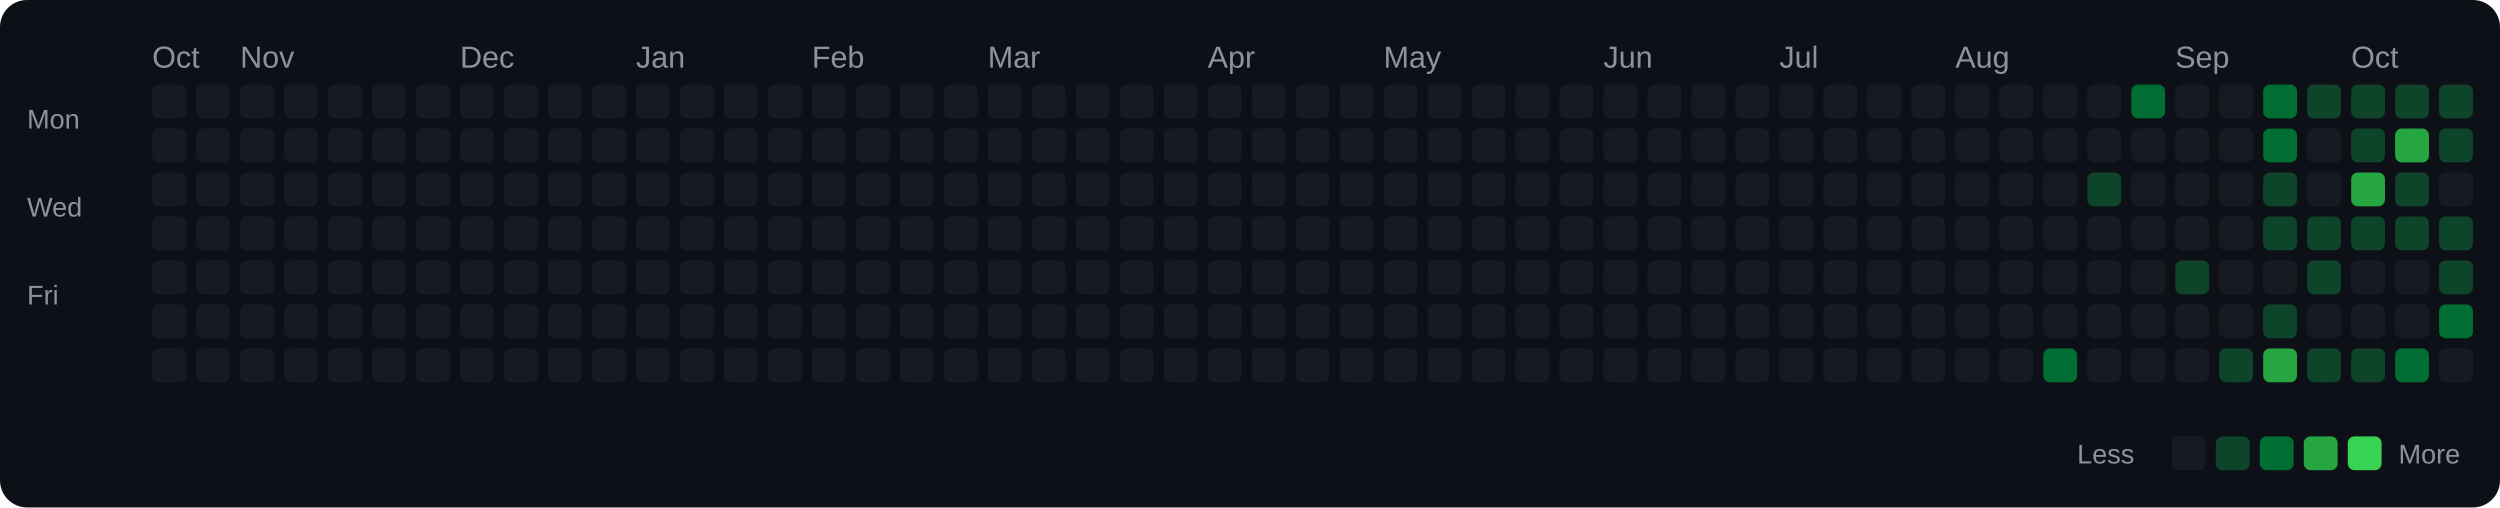
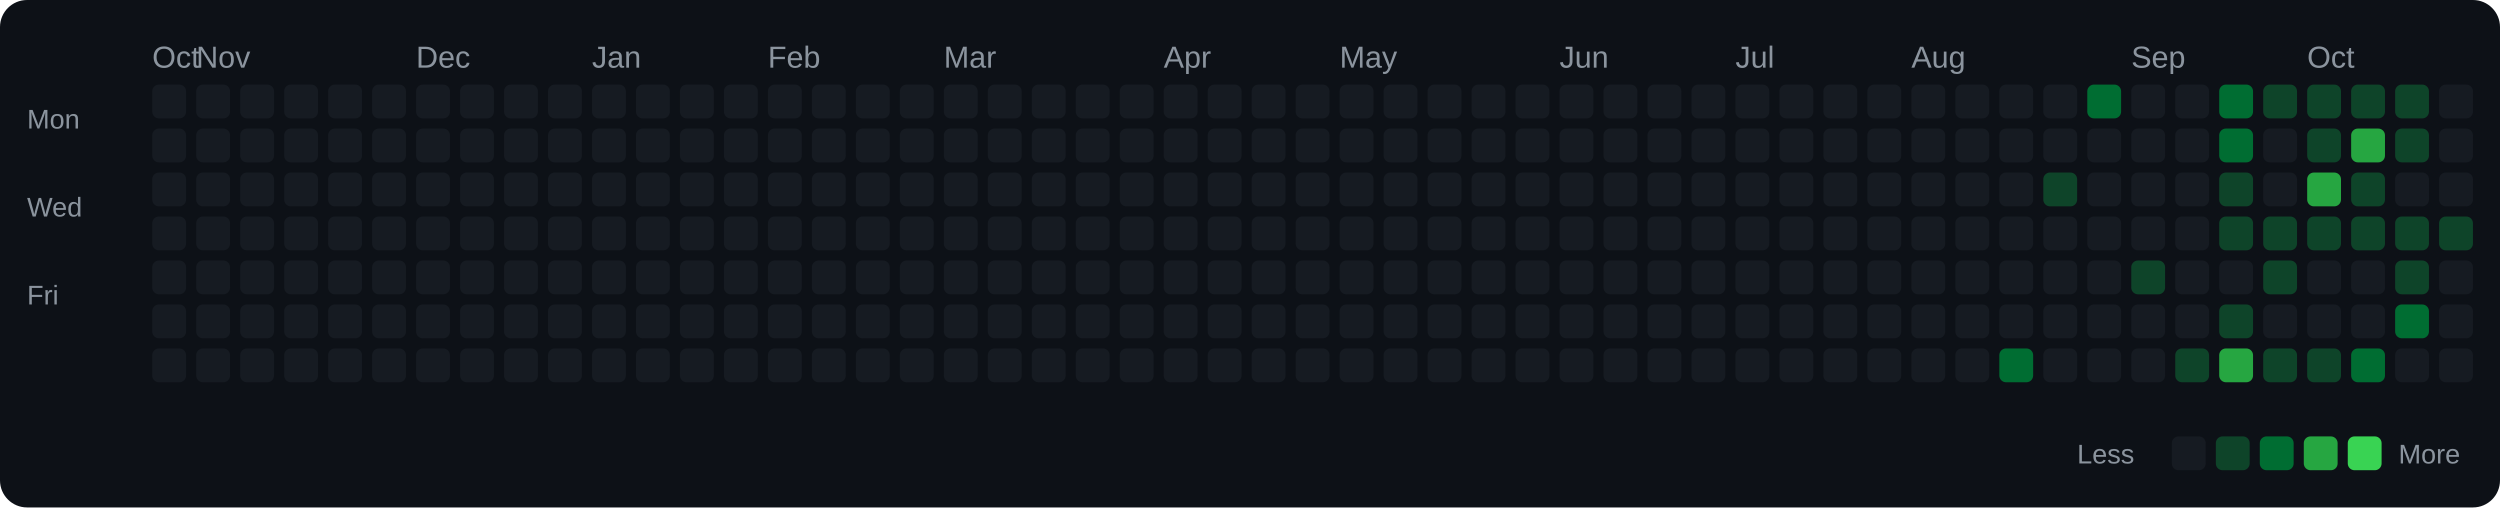
<svg xmlns="http://www.w3.org/2000/svg" width="739" height="150" viewBox="0 0 739 150" role="img" aria-labelledby="title description">
  <rect width="100%" height="100%" fill="#0d1117" rx="8" />
  <text x="45" y="20" fill="#8b949e" font-family="Arial, sans-serif" font-size="9"> Oct </text>
-   <text x="71" y="20" fill="#8b949e" font-family="Arial, sans-serif" font-size="9"> Nov </text>
-   <text x="136" y="20" fill="#8b949e" font-family="Arial, sans-serif" font-size="9"> Dec </text>
-   <text x="188" y="20" fill="#8b949e" font-family="Arial, sans-serif" font-size="9"> Jan </text>
-   <text x="240" y="20" fill="#8b949e" font-family="Arial, sans-serif" font-size="9"> Feb </text>
-   <text x="292" y="20" fill="#8b949e" font-family="Arial, sans-serif" font-size="9"> Mar </text>
-   <text x="357" y="20" fill="#8b949e" font-family="Arial, sans-serif" font-size="9"> Apr </text>
-   <text x="409" y="20" fill="#8b949e" font-family="Arial, sans-serif" font-size="9"> May </text>
-   <text x="474" y="20" fill="#8b949e" font-family="Arial, sans-serif" font-size="9"> Jun </text>
-   <text x="526" y="20" fill="#8b949e" font-family="Arial, sans-serif" font-size="9"> Jul </text>
-   <text x="578" y="20" fill="#8b949e" font-family="Arial, sans-serif" font-size="9"> Aug </text>
-   <text x="643" y="20" fill="#8b949e" font-family="Arial, sans-serif" font-size="9"> Sep </text>
-   <text x="695" y="20" fill="#8b949e" font-family="Arial, sans-serif" font-size="9"> Oct </text>
+   <text x="58" y="20" fill="#8b949e" font-family="Arial, sans-serif" font-size="9"> Nov </text>
+   <text x="123" y="20" fill="#8b949e" font-family="Arial, sans-serif" font-size="9"> Dec </text>
+   <text x="175" y="20" fill="#8b949e" font-family="Arial, sans-serif" font-size="9"> Jan </text>
+   <text x="227" y="20" fill="#8b949e" font-family="Arial, sans-serif" font-size="9"> Feb </text>
+   <text x="279" y="20" fill="#8b949e" font-family="Arial, sans-serif" font-size="9"> Mar </text>
+   <text x="344" y="20" fill="#8b949e" font-family="Arial, sans-serif" font-size="9"> Apr </text>
+   <text x="396" y="20" fill="#8b949e" font-family="Arial, sans-serif" font-size="9"> May </text>
+   <text x="461" y="20" fill="#8b949e" font-family="Arial, sans-serif" font-size="9"> Jun </text>
+   <text x="513" y="20" fill="#8b949e" font-family="Arial, sans-serif" font-size="9"> Jul </text>
+   <text x="565" y="20" fill="#8b949e" font-family="Arial, sans-serif" font-size="9"> Aug </text>
+   <text x="630" y="20" fill="#8b949e" font-family="Arial, sans-serif" font-size="9"> Sep </text>
+   <text x="682" y="20" fill="#8b949e" font-family="Arial, sans-serif" font-size="9"> Oct </text>
  <rect x="45" y="25" width="10" height="10" rx="2" fill="#161b22"> </rect>
  <rect x="45" y="38" width="10" height="10" rx="2" fill="#161b22"> </rect>
  <rect x="45" y="51" width="10" height="10" rx="2" fill="#161b22"> </rect>
  <rect x="45" y="64" width="10" height="10" rx="2" fill="#161b22"> </rect>
  <rect x="45" y="77" width="10" height="10" rx="2" fill="#161b22"> </rect>
  <rect x="45" y="90" width="10" height="10" rx="2" fill="#161b22"> </rect>
  <rect x="45" y="103" width="10" height="10" rx="2" fill="#161b22"> </rect>
  <rect x="58" y="25" width="10" height="10" rx="2" fill="#161b22"> </rect>
  <rect x="58" y="38" width="10" height="10" rx="2" fill="#161b22"> </rect>
  <rect x="58" y="51" width="10" height="10" rx="2" fill="#161b22"> </rect>
  <rect x="58" y="64" width="10" height="10" rx="2" fill="#161b22"> </rect>
  <rect x="58" y="77" width="10" height="10" rx="2" fill="#161b22"> </rect>
  <rect x="58" y="90" width="10" height="10" rx="2" fill="#161b22"> </rect>
  <rect x="58" y="103" width="10" height="10" rx="2" fill="#161b22"> </rect>
  <rect x="71" y="25" width="10" height="10" rx="2" fill="#161b22"> </rect>
  <rect x="71" y="38" width="10" height="10" rx="2" fill="#161b22"> </rect>
  <rect x="71" y="51" width="10" height="10" rx="2" fill="#161b22"> </rect>
  <rect x="71" y="64" width="10" height="10" rx="2" fill="#161b22"> </rect>
  <rect x="71" y="77" width="10" height="10" rx="2" fill="#161b22"> </rect>
  <rect x="71" y="90" width="10" height="10" rx="2" fill="#161b22"> </rect>
  <rect x="71" y="103" width="10" height="10" rx="2" fill="#161b22"> </rect>
  <rect x="84" y="25" width="10" height="10" rx="2" fill="#161b22"> </rect>
  <rect x="84" y="38" width="10" height="10" rx="2" fill="#161b22"> </rect>
  <rect x="84" y="51" width="10" height="10" rx="2" fill="#161b22"> </rect>
  <rect x="84" y="64" width="10" height="10" rx="2" fill="#161b22"> </rect>
  <rect x="84" y="77" width="10" height="10" rx="2" fill="#161b22"> </rect>
  <rect x="84" y="90" width="10" height="10" rx="2" fill="#161b22"> </rect>
  <rect x="84" y="103" width="10" height="10" rx="2" fill="#161b22"> </rect>
  <rect x="97" y="25" width="10" height="10" rx="2" fill="#161b22"> </rect>
  <rect x="97" y="38" width="10" height="10" rx="2" fill="#161b22"> </rect>
  <rect x="97" y="51" width="10" height="10" rx="2" fill="#161b22"> </rect>
  <rect x="97" y="64" width="10" height="10" rx="2" fill="#161b22"> </rect>
  <rect x="97" y="77" width="10" height="10" rx="2" fill="#161b22"> </rect>
  <rect x="97" y="90" width="10" height="10" rx="2" fill="#161b22"> </rect>
  <rect x="97" y="103" width="10" height="10" rx="2" fill="#161b22"> </rect>
  <rect x="110" y="25" width="10" height="10" rx="2" fill="#161b22"> </rect>
  <rect x="110" y="38" width="10" height="10" rx="2" fill="#161b22"> </rect>
  <rect x="110" y="51" width="10" height="10" rx="2" fill="#161b22"> </rect>
  <rect x="110" y="64" width="10" height="10" rx="2" fill="#161b22"> </rect>
  <rect x="110" y="77" width="10" height="10" rx="2" fill="#161b22"> </rect>
  <rect x="110" y="90" width="10" height="10" rx="2" fill="#161b22"> </rect>
  <rect x="110" y="103" width="10" height="10" rx="2" fill="#161b22"> </rect>
  <rect x="123" y="25" width="10" height="10" rx="2" fill="#161b22"> </rect>
  <rect x="123" y="38" width="10" height="10" rx="2" fill="#161b22"> </rect>
  <rect x="123" y="51" width="10" height="10" rx="2" fill="#161b22"> </rect>
  <rect x="123" y="64" width="10" height="10" rx="2" fill="#161b22"> </rect>
  <rect x="123" y="77" width="10" height="10" rx="2" fill="#161b22"> </rect>
  <rect x="123" y="90" width="10" height="10" rx="2" fill="#161b22"> </rect>
  <rect x="123" y="103" width="10" height="10" rx="2" fill="#161b22"> </rect>
  <rect x="136" y="25" width="10" height="10" rx="2" fill="#161b22"> </rect>
  <rect x="136" y="38" width="10" height="10" rx="2" fill="#161b22"> </rect>
  <rect x="136" y="51" width="10" height="10" rx="2" fill="#161b22"> </rect>
  <rect x="136" y="64" width="10" height="10" rx="2" fill="#161b22"> </rect>
  <rect x="136" y="77" width="10" height="10" rx="2" fill="#161b22"> </rect>
  <rect x="136" y="90" width="10" height="10" rx="2" fill="#161b22"> </rect>
  <rect x="136" y="103" width="10" height="10" rx="2" fill="#161b22"> </rect>
  <rect x="149" y="25" width="10" height="10" rx="2" fill="#161b22"> </rect>
  <rect x="149" y="38" width="10" height="10" rx="2" fill="#161b22"> </rect>
  <rect x="149" y="51" width="10" height="10" rx="2" fill="#161b22"> </rect>
  <rect x="149" y="64" width="10" height="10" rx="2" fill="#161b22"> </rect>
  <rect x="149" y="77" width="10" height="10" rx="2" fill="#161b22"> </rect>
  <rect x="149" y="90" width="10" height="10" rx="2" fill="#161b22"> </rect>
  <rect x="149" y="103" width="10" height="10" rx="2" fill="#161b22"> </rect>
  <rect x="162" y="25" width="10" height="10" rx="2" fill="#161b22"> </rect>
  <rect x="162" y="38" width="10" height="10" rx="2" fill="#161b22"> </rect>
  <rect x="162" y="51" width="10" height="10" rx="2" fill="#161b22"> </rect>
  <rect x="162" y="64" width="10" height="10" rx="2" fill="#161b22"> </rect>
  <rect x="162" y="77" width="10" height="10" rx="2" fill="#161b22"> </rect>
  <rect x="162" y="90" width="10" height="10" rx="2" fill="#161b22"> </rect>
  <rect x="162" y="103" width="10" height="10" rx="2" fill="#161b22"> </rect>
  <rect x="175" y="25" width="10" height="10" rx="2" fill="#161b22"> </rect>
  <rect x="175" y="38" width="10" height="10" rx="2" fill="#161b22"> </rect>
  <rect x="175" y="51" width="10" height="10" rx="2" fill="#161b22"> </rect>
  <rect x="175" y="64" width="10" height="10" rx="2" fill="#161b22"> </rect>
  <rect x="175" y="77" width="10" height="10" rx="2" fill="#161b22"> </rect>
  <rect x="175" y="90" width="10" height="10" rx="2" fill="#161b22"> </rect>
  <rect x="175" y="103" width="10" height="10" rx="2" fill="#161b22"> </rect>
  <rect x="188" y="25" width="10" height="10" rx="2" fill="#161b22"> </rect>
  <rect x="188" y="38" width="10" height="10" rx="2" fill="#161b22"> </rect>
  <rect x="188" y="51" width="10" height="10" rx="2" fill="#161b22"> </rect>
  <rect x="188" y="64" width="10" height="10" rx="2" fill="#161b22"> </rect>
  <rect x="188" y="77" width="10" height="10" rx="2" fill="#161b22"> </rect>
  <rect x="188" y="90" width="10" height="10" rx="2" fill="#161b22"> </rect>
  <rect x="188" y="103" width="10" height="10" rx="2" fill="#161b22"> </rect>
  <rect x="201" y="25" width="10" height="10" rx="2" fill="#161b22"> </rect>
  <rect x="201" y="38" width="10" height="10" rx="2" fill="#161b22"> </rect>
  <rect x="201" y="51" width="10" height="10" rx="2" fill="#161b22"> </rect>
  <rect x="201" y="64" width="10" height="10" rx="2" fill="#161b22"> </rect>
  <rect x="201" y="77" width="10" height="10" rx="2" fill="#161b22"> </rect>
  <rect x="201" y="90" width="10" height="10" rx="2" fill="#161b22"> </rect>
  <rect x="201" y="103" width="10" height="10" rx="2" fill="#161b22"> </rect>
  <rect x="214" y="25" width="10" height="10" rx="2" fill="#161b22"> </rect>
  <rect x="214" y="38" width="10" height="10" rx="2" fill="#161b22"> </rect>
  <rect x="214" y="51" width="10" height="10" rx="2" fill="#161b22"> </rect>
  <rect x="214" y="64" width="10" height="10" rx="2" fill="#161b22"> </rect>
  <rect x="214" y="77" width="10" height="10" rx="2" fill="#161b22"> </rect>
  <rect x="214" y="90" width="10" height="10" rx="2" fill="#161b22"> </rect>
  <rect x="214" y="103" width="10" height="10" rx="2" fill="#161b22"> </rect>
  <rect x="227" y="25" width="10" height="10" rx="2" fill="#161b22"> </rect>
  <rect x="227" y="38" width="10" height="10" rx="2" fill="#161b22"> </rect>
  <rect x="227" y="51" width="10" height="10" rx="2" fill="#161b22"> </rect>
  <rect x="227" y="64" width="10" height="10" rx="2" fill="#161b22"> </rect>
  <rect x="227" y="77" width="10" height="10" rx="2" fill="#161b22"> </rect>
  <rect x="227" y="90" width="10" height="10" rx="2" fill="#161b22"> </rect>
  <rect x="227" y="103" width="10" height="10" rx="2" fill="#161b22"> </rect>
  <rect x="240" y="25" width="10" height="10" rx="2" fill="#161b22"> </rect>
  <rect x="240" y="38" width="10" height="10" rx="2" fill="#161b22"> </rect>
  <rect x="240" y="51" width="10" height="10" rx="2" fill="#161b22"> </rect>
  <rect x="240" y="64" width="10" height="10" rx="2" fill="#161b22"> </rect>
  <rect x="240" y="77" width="10" height="10" rx="2" fill="#161b22"> </rect>
  <rect x="240" y="90" width="10" height="10" rx="2" fill="#161b22"> </rect>
  <rect x="240" y="103" width="10" height="10" rx="2" fill="#161b22"> </rect>
  <rect x="253" y="25" width="10" height="10" rx="2" fill="#161b22"> </rect>
  <rect x="253" y="38" width="10" height="10" rx="2" fill="#161b22"> </rect>
  <rect x="253" y="51" width="10" height="10" rx="2" fill="#161b22"> </rect>
  <rect x="253" y="64" width="10" height="10" rx="2" fill="#161b22"> </rect>
  <rect x="253" y="77" width="10" height="10" rx="2" fill="#161b22"> </rect>
  <rect x="253" y="90" width="10" height="10" rx="2" fill="#161b22"> </rect>
  <rect x="253" y="103" width="10" height="10" rx="2" fill="#161b22"> </rect>
  <rect x="266" y="25" width="10" height="10" rx="2" fill="#161b22"> </rect>
  <rect x="266" y="38" width="10" height="10" rx="2" fill="#161b22"> </rect>
  <rect x="266" y="51" width="10" height="10" rx="2" fill="#161b22"> </rect>
  <rect x="266" y="64" width="10" height="10" rx="2" fill="#161b22"> </rect>
  <rect x="266" y="77" width="10" height="10" rx="2" fill="#161b22"> </rect>
  <rect x="266" y="90" width="10" height="10" rx="2" fill="#161b22"> </rect>
  <rect x="266" y="103" width="10" height="10" rx="2" fill="#161b22"> </rect>
  <rect x="279" y="25" width="10" height="10" rx="2" fill="#161b22"> </rect>
  <rect x="279" y="38" width="10" height="10" rx="2" fill="#161b22"> </rect>
  <rect x="279" y="51" width="10" height="10" rx="2" fill="#161b22"> </rect>
  <rect x="279" y="64" width="10" height="10" rx="2" fill="#161b22"> </rect>
  <rect x="279" y="77" width="10" height="10" rx="2" fill="#161b22"> </rect>
  <rect x="279" y="90" width="10" height="10" rx="2" fill="#161b22"> </rect>
  <rect x="279" y="103" width="10" height="10" rx="2" fill="#161b22"> </rect>
  <rect x="292" y="25" width="10" height="10" rx="2" fill="#161b22"> </rect>
  <rect x="292" y="38" width="10" height="10" rx="2" fill="#161b22"> </rect>
  <rect x="292" y="51" width="10" height="10" rx="2" fill="#161b22"> </rect>
  <rect x="292" y="64" width="10" height="10" rx="2" fill="#161b22"> </rect>
  <rect x="292" y="77" width="10" height="10" rx="2" fill="#161b22"> </rect>
  <rect x="292" y="90" width="10" height="10" rx="2" fill="#161b22"> </rect>
  <rect x="292" y="103" width="10" height="10" rx="2" fill="#161b22"> </rect>
  <rect x="305" y="25" width="10" height="10" rx="2" fill="#161b22"> </rect>
  <rect x="305" y="38" width="10" height="10" rx="2" fill="#161b22"> </rect>
  <rect x="305" y="51" width="10" height="10" rx="2" fill="#161b22"> </rect>
  <rect x="305" y="64" width="10" height="10" rx="2" fill="#161b22"> </rect>
  <rect x="305" y="77" width="10" height="10" rx="2" fill="#161b22"> </rect>
  <rect x="305" y="90" width="10" height="10" rx="2" fill="#161b22"> </rect>
  <rect x="305" y="103" width="10" height="10" rx="2" fill="#161b22"> </rect>
  <rect x="318" y="25" width="10" height="10" rx="2" fill="#161b22"> </rect>
  <rect x="318" y="38" width="10" height="10" rx="2" fill="#161b22"> </rect>
  <rect x="318" y="51" width="10" height="10" rx="2" fill="#161b22"> </rect>
  <rect x="318" y="64" width="10" height="10" rx="2" fill="#161b22"> </rect>
  <rect x="318" y="77" width="10" height="10" rx="2" fill="#161b22"> </rect>
  <rect x="318" y="90" width="10" height="10" rx="2" fill="#161b22"> </rect>
  <rect x="318" y="103" width="10" height="10" rx="2" fill="#161b22"> </rect>
  <rect x="331" y="25" width="10" height="10" rx="2" fill="#161b22"> </rect>
  <rect x="331" y="38" width="10" height="10" rx="2" fill="#161b22"> </rect>
  <rect x="331" y="51" width="10" height="10" rx="2" fill="#161b22"> </rect>
  <rect x="331" y="64" width="10" height="10" rx="2" fill="#161b22"> </rect>
  <rect x="331" y="77" width="10" height="10" rx="2" fill="#161b22"> </rect>
  <rect x="331" y="90" width="10" height="10" rx="2" fill="#161b22"> </rect>
  <rect x="331" y="103" width="10" height="10" rx="2" fill="#161b22"> </rect>
  <rect x="344" y="25" width="10" height="10" rx="2" fill="#161b22"> </rect>
  <rect x="344" y="38" width="10" height="10" rx="2" fill="#161b22"> </rect>
  <rect x="344" y="51" width="10" height="10" rx="2" fill="#161b22"> </rect>
  <rect x="344" y="64" width="10" height="10" rx="2" fill="#161b22"> </rect>
  <rect x="344" y="77" width="10" height="10" rx="2" fill="#161b22"> </rect>
  <rect x="344" y="90" width="10" height="10" rx="2" fill="#161b22"> </rect>
  <rect x="344" y="103" width="10" height="10" rx="2" fill="#161b22"> </rect>
  <rect x="357" y="25" width="10" height="10" rx="2" fill="#161b22"> </rect>
  <rect x="357" y="38" width="10" height="10" rx="2" fill="#161b22"> </rect>
  <rect x="357" y="51" width="10" height="10" rx="2" fill="#161b22"> </rect>
  <rect x="357" y="64" width="10" height="10" rx="2" fill="#161b22"> </rect>
  <rect x="357" y="77" width="10" height="10" rx="2" fill="#161b22"> </rect>
  <rect x="357" y="90" width="10" height="10" rx="2" fill="#161b22"> </rect>
  <rect x="357" y="103" width="10" height="10" rx="2" fill="#161b22"> </rect>
  <rect x="370" y="25" width="10" height="10" rx="2" fill="#161b22"> </rect>
  <rect x="370" y="38" width="10" height="10" rx="2" fill="#161b22"> </rect>
  <rect x="370" y="51" width="10" height="10" rx="2" fill="#161b22"> </rect>
  <rect x="370" y="64" width="10" height="10" rx="2" fill="#161b22"> </rect>
  <rect x="370" y="77" width="10" height="10" rx="2" fill="#161b22"> </rect>
  <rect x="370" y="90" width="10" height="10" rx="2" fill="#161b22"> </rect>
  <rect x="370" y="103" width="10" height="10" rx="2" fill="#161b22"> </rect>
  <rect x="383" y="25" width="10" height="10" rx="2" fill="#161b22"> </rect>
  <rect x="383" y="38" width="10" height="10" rx="2" fill="#161b22"> </rect>
  <rect x="383" y="51" width="10" height="10" rx="2" fill="#161b22"> </rect>
  <rect x="383" y="64" width="10" height="10" rx="2" fill="#161b22"> </rect>
  <rect x="383" y="77" width="10" height="10" rx="2" fill="#161b22"> </rect>
  <rect x="383" y="90" width="10" height="10" rx="2" fill="#161b22"> </rect>
  <rect x="383" y="103" width="10" height="10" rx="2" fill="#161b22"> </rect>
  <rect x="396" y="25" width="10" height="10" rx="2" fill="#161b22"> </rect>
  <rect x="396" y="38" width="10" height="10" rx="2" fill="#161b22"> </rect>
  <rect x="396" y="51" width="10" height="10" rx="2" fill="#161b22"> </rect>
  <rect x="396" y="64" width="10" height="10" rx="2" fill="#161b22"> </rect>
  <rect x="396" y="77" width="10" height="10" rx="2" fill="#161b22"> </rect>
  <rect x="396" y="90" width="10" height="10" rx="2" fill="#161b22"> </rect>
  <rect x="396" y="103" width="10" height="10" rx="2" fill="#161b22"> </rect>
  <rect x="409" y="25" width="10" height="10" rx="2" fill="#161b22"> </rect>
  <rect x="409" y="38" width="10" height="10" rx="2" fill="#161b22"> </rect>
  <rect x="409" y="51" width="10" height="10" rx="2" fill="#161b22"> </rect>
  <rect x="409" y="64" width="10" height="10" rx="2" fill="#161b22"> </rect>
  <rect x="409" y="77" width="10" height="10" rx="2" fill="#161b22"> </rect>
  <rect x="409" y="90" width="10" height="10" rx="2" fill="#161b22"> </rect>
  <rect x="409" y="103" width="10" height="10" rx="2" fill="#161b22"> </rect>
  <rect x="422" y="25" width="10" height="10" rx="2" fill="#161b22"> </rect>
  <rect x="422" y="38" width="10" height="10" rx="2" fill="#161b22"> </rect>
  <rect x="422" y="51" width="10" height="10" rx="2" fill="#161b22"> </rect>
  <rect x="422" y="64" width="10" height="10" rx="2" fill="#161b22"> </rect>
  <rect x="422" y="77" width="10" height="10" rx="2" fill="#161b22"> </rect>
  <rect x="422" y="90" width="10" height="10" rx="2" fill="#161b22"> </rect>
  <rect x="422" y="103" width="10" height="10" rx="2" fill="#161b22"> </rect>
  <rect x="435" y="25" width="10" height="10" rx="2" fill="#161b22"> </rect>
  <rect x="435" y="38" width="10" height="10" rx="2" fill="#161b22"> </rect>
  <rect x="435" y="51" width="10" height="10" rx="2" fill="#161b22"> </rect>
  <rect x="435" y="64" width="10" height="10" rx="2" fill="#161b22"> </rect>
  <rect x="435" y="77" width="10" height="10" rx="2" fill="#161b22"> </rect>
  <rect x="435" y="90" width="10" height="10" rx="2" fill="#161b22"> </rect>
  <rect x="435" y="103" width="10" height="10" rx="2" fill="#161b22"> </rect>
  <rect x="448" y="25" width="10" height="10" rx="2" fill="#161b22"> </rect>
  <rect x="448" y="38" width="10" height="10" rx="2" fill="#161b22"> </rect>
  <rect x="448" y="51" width="10" height="10" rx="2" fill="#161b22"> </rect>
  <rect x="448" y="64" width="10" height="10" rx="2" fill="#161b22"> </rect>
  <rect x="448" y="77" width="10" height="10" rx="2" fill="#161b22"> </rect>
  <rect x="448" y="90" width="10" height="10" rx="2" fill="#161b22"> </rect>
  <rect x="448" y="103" width="10" height="10" rx="2" fill="#161b22"> </rect>
  <rect x="461" y="25" width="10" height="10" rx="2" fill="#161b22"> </rect>
  <rect x="461" y="38" width="10" height="10" rx="2" fill="#161b22"> </rect>
  <rect x="461" y="51" width="10" height="10" rx="2" fill="#161b22"> </rect>
  <rect x="461" y="64" width="10" height="10" rx="2" fill="#161b22"> </rect>
  <rect x="461" y="77" width="10" height="10" rx="2" fill="#161b22"> </rect>
  <rect x="461" y="90" width="10" height="10" rx="2" fill="#161b22"> </rect>
  <rect x="461" y="103" width="10" height="10" rx="2" fill="#161b22"> </rect>
  <rect x="474" y="25" width="10" height="10" rx="2" fill="#161b22"> </rect>
  <rect x="474" y="38" width="10" height="10" rx="2" fill="#161b22"> </rect>
  <rect x="474" y="51" width="10" height="10" rx="2" fill="#161b22"> </rect>
  <rect x="474" y="64" width="10" height="10" rx="2" fill="#161b22"> </rect>
  <rect x="474" y="77" width="10" height="10" rx="2" fill="#161b22"> </rect>
  <rect x="474" y="90" width="10" height="10" rx="2" fill="#161b22"> </rect>
  <rect x="474" y="103" width="10" height="10" rx="2" fill="#161b22"> </rect>
  <rect x="487" y="25" width="10" height="10" rx="2" fill="#161b22"> </rect>
  <rect x="487" y="38" width="10" height="10" rx="2" fill="#161b22"> </rect>
  <rect x="487" y="51" width="10" height="10" rx="2" fill="#161b22"> </rect>
  <rect x="487" y="64" width="10" height="10" rx="2" fill="#161b22"> </rect>
  <rect x="487" y="77" width="10" height="10" rx="2" fill="#161b22"> </rect>
  <rect x="487" y="90" width="10" height="10" rx="2" fill="#161b22"> </rect>
  <rect x="487" y="103" width="10" height="10" rx="2" fill="#161b22"> </rect>
  <rect x="500" y="25" width="10" height="10" rx="2" fill="#161b22"> </rect>
  <rect x="500" y="38" width="10" height="10" rx="2" fill="#161b22"> </rect>
  <rect x="500" y="51" width="10" height="10" rx="2" fill="#161b22"> </rect>
  <rect x="500" y="64" width="10" height="10" rx="2" fill="#161b22"> </rect>
  <rect x="500" y="77" width="10" height="10" rx="2" fill="#161b22"> </rect>
  <rect x="500" y="90" width="10" height="10" rx="2" fill="#161b22"> </rect>
  <rect x="500" y="103" width="10" height="10" rx="2" fill="#161b22"> </rect>
  <rect x="513" y="25" width="10" height="10" rx="2" fill="#161b22"> </rect>
  <rect x="513" y="38" width="10" height="10" rx="2" fill="#161b22"> </rect>
  <rect x="513" y="51" width="10" height="10" rx="2" fill="#161b22"> </rect>
  <rect x="513" y="64" width="10" height="10" rx="2" fill="#161b22"> </rect>
  <rect x="513" y="77" width="10" height="10" rx="2" fill="#161b22"> </rect>
  <rect x="513" y="90" width="10" height="10" rx="2" fill="#161b22"> </rect>
  <rect x="513" y="103" width="10" height="10" rx="2" fill="#161b22"> </rect>
  <rect x="526" y="25" width="10" height="10" rx="2" fill="#161b22"> </rect>
  <rect x="526" y="38" width="10" height="10" rx="2" fill="#161b22"> </rect>
  <rect x="526" y="51" width="10" height="10" rx="2" fill="#161b22"> </rect>
  <rect x="526" y="64" width="10" height="10" rx="2" fill="#161b22"> </rect>
  <rect x="526" y="77" width="10" height="10" rx="2" fill="#161b22"> </rect>
  <rect x="526" y="90" width="10" height="10" rx="2" fill="#161b22"> </rect>
  <rect x="526" y="103" width="10" height="10" rx="2" fill="#161b22"> </rect>
  <rect x="539" y="25" width="10" height="10" rx="2" fill="#161b22"> </rect>
  <rect x="539" y="38" width="10" height="10" rx="2" fill="#161b22"> </rect>
  <rect x="539" y="51" width="10" height="10" rx="2" fill="#161b22"> </rect>
  <rect x="539" y="64" width="10" height="10" rx="2" fill="#161b22"> </rect>
  <rect x="539" y="77" width="10" height="10" rx="2" fill="#161b22"> </rect>
  <rect x="539" y="90" width="10" height="10" rx="2" fill="#161b22"> </rect>
  <rect x="539" y="103" width="10" height="10" rx="2" fill="#161b22"> </rect>
  <rect x="552" y="25" width="10" height="10" rx="2" fill="#161b22"> </rect>
  <rect x="552" y="38" width="10" height="10" rx="2" fill="#161b22"> </rect>
  <rect x="552" y="51" width="10" height="10" rx="2" fill="#161b22"> </rect>
  <rect x="552" y="64" width="10" height="10" rx="2" fill="#161b22"> </rect>
  <rect x="552" y="77" width="10" height="10" rx="2" fill="#161b22"> </rect>
  <rect x="552" y="90" width="10" height="10" rx="2" fill="#161b22"> </rect>
  <rect x="552" y="103" width="10" height="10" rx="2" fill="#161b22"> </rect>
  <rect x="565" y="25" width="10" height="10" rx="2" fill="#161b22"> </rect>
  <rect x="565" y="38" width="10" height="10" rx="2" fill="#161b22"> </rect>
  <rect x="565" y="51" width="10" height="10" rx="2" fill="#161b22"> </rect>
  <rect x="565" y="64" width="10" height="10" rx="2" fill="#161b22"> </rect>
  <rect x="565" y="77" width="10" height="10" rx="2" fill="#161b22"> </rect>
  <rect x="565" y="90" width="10" height="10" rx="2" fill="#161b22"> </rect>
  <rect x="565" y="103" width="10" height="10" rx="2" fill="#161b22"> </rect>
  <rect x="578" y="25" width="10" height="10" rx="2" fill="#161b22"> </rect>
  <rect x="578" y="38" width="10" height="10" rx="2" fill="#161b22"> </rect>
  <rect x="578" y="51" width="10" height="10" rx="2" fill="#161b22"> </rect>
  <rect x="578" y="64" width="10" height="10" rx="2" fill="#161b22"> </rect>
  <rect x="578" y="77" width="10" height="10" rx="2" fill="#161b22"> </rect>
  <rect x="578" y="90" width="10" height="10" rx="2" fill="#161b22"> </rect>
  <rect x="578" y="103" width="10" height="10" rx="2" fill="#161b22"> </rect>
  <rect x="591" y="25" width="10" height="10" rx="2" fill="#161b22"> </rect>
  <rect x="591" y="38" width="10" height="10" rx="2" fill="#161b22"> </rect>
  <rect x="591" y="51" width="10" height="10" rx="2" fill="#161b22"> </rect>
  <rect x="591" y="64" width="10" height="10" rx="2" fill="#161b22"> </rect>
  <rect x="591" y="77" width="10" height="10" rx="2" fill="#161b22"> </rect>
  <rect x="591" y="90" width="10" height="10" rx="2" fill="#161b22"> </rect>
-   <rect x="591" y="103" width="10" height="10" rx="2" fill="#161b22"> </rect>
+   <rect x="591" y="103" width="10" height="10" rx="2" fill="#006d32"> </rect>
  <rect x="604" y="25" width="10" height="10" rx="2" fill="#161b22"> </rect>
  <rect x="604" y="38" width="10" height="10" rx="2" fill="#161b22"> </rect>
-   <rect x="604" y="51" width="10" height="10" rx="2" fill="#161b22"> </rect>
+   <rect x="604" y="51" width="10" height="10" rx="2" fill="#0e4429"> </rect>
  <rect x="604" y="64" width="10" height="10" rx="2" fill="#161b22"> </rect>
  <rect x="604" y="77" width="10" height="10" rx="2" fill="#161b22"> </rect>
  <rect x="604" y="90" width="10" height="10" rx="2" fill="#161b22"> </rect>
-   <rect x="604" y="103" width="10" height="10" rx="2" fill="#006d32"> </rect>
-   <rect x="617" y="25" width="10" height="10" rx="2" fill="#161b22"> </rect>
+   <rect x="604" y="103" width="10" height="10" rx="2" fill="#161b22"> </rect>
+   <rect x="617" y="25" width="10" height="10" rx="2" fill="#006d32"> </rect>
  <rect x="617" y="38" width="10" height="10" rx="2" fill="#161b22"> </rect>
-   <rect x="617" y="51" width="10" height="10" rx="2" fill="#0e4429"> </rect>
+   <rect x="617" y="51" width="10" height="10" rx="2" fill="#161b22"> </rect>
  <rect x="617" y="64" width="10" height="10" rx="2" fill="#161b22"> </rect>
  <rect x="617" y="77" width="10" height="10" rx="2" fill="#161b22"> </rect>
  <rect x="617" y="90" width="10" height="10" rx="2" fill="#161b22"> </rect>
  <rect x="617" y="103" width="10" height="10" rx="2" fill="#161b22"> </rect>
-   <rect x="630" y="25" width="10" height="10" rx="2" fill="#006d32"> </rect>
+   <rect x="630" y="25" width="10" height="10" rx="2" fill="#161b22"> </rect>
  <rect x="630" y="38" width="10" height="10" rx="2" fill="#161b22"> </rect>
  <rect x="630" y="51" width="10" height="10" rx="2" fill="#161b22"> </rect>
  <rect x="630" y="64" width="10" height="10" rx="2" fill="#161b22"> </rect>
-   <rect x="630" y="77" width="10" height="10" rx="2" fill="#161b22"> </rect>
+   <rect x="630" y="77" width="10" height="10" rx="2" fill="#0e4429"> </rect>
  <rect x="630" y="90" width="10" height="10" rx="2" fill="#161b22"> </rect>
  <rect x="630" y="103" width="10" height="10" rx="2" fill="#161b22"> </rect>
  <rect x="643" y="25" width="10" height="10" rx="2" fill="#161b22"> </rect>
  <rect x="643" y="38" width="10" height="10" rx="2" fill="#161b22"> </rect>
  <rect x="643" y="51" width="10" height="10" rx="2" fill="#161b22"> </rect>
  <rect x="643" y="64" width="10" height="10" rx="2" fill="#161b22"> </rect>
-   <rect x="643" y="77" width="10" height="10" rx="2" fill="#0e4429"> </rect>
+   <rect x="643" y="77" width="10" height="10" rx="2" fill="#161b22"> </rect>
  <rect x="643" y="90" width="10" height="10" rx="2" fill="#161b22"> </rect>
-   <rect x="643" y="103" width="10" height="10" rx="2" fill="#161b22"> </rect>
-   <rect x="656" y="25" width="10" height="10" rx="2" fill="#161b22"> </rect>
-   <rect x="656" y="38" width="10" height="10" rx="2" fill="#161b22"> </rect>
-   <rect x="656" y="51" width="10" height="10" rx="2" fill="#161b22"> </rect>
-   <rect x="656" y="64" width="10" height="10" rx="2" fill="#161b22"> </rect>
+   <rect x="643" y="103" width="10" height="10" rx="2" fill="#0e4429"> </rect>
+   <rect x="656" y="25" width="10" height="10" rx="2" fill="#006d32"> </rect>
+   <rect x="656" y="38" width="10" height="10" rx="2" fill="#006d32"> </rect>
+   <rect x="656" y="51" width="10" height="10" rx="2" fill="#0e4429"> </rect>
+   <rect x="656" y="64" width="10" height="10" rx="2" fill="#0e4429"> </rect>
  <rect x="656" y="77" width="10" height="10" rx="2" fill="#161b22"> </rect>
-   <rect x="656" y="90" width="10" height="10" rx="2" fill="#161b22"> </rect>
-   <rect x="656" y="103" width="10" height="10" rx="2" fill="#0e4429"> </rect>
-   <rect x="669" y="25" width="10" height="10" rx="2" fill="#006d32"> </rect>
-   <rect x="669" y="38" width="10" height="10" rx="2" fill="#006d32"> </rect>
-   <rect x="669" y="51" width="10" height="10" rx="2" fill="#0e4429"> </rect>
+   <rect x="656" y="90" width="10" height="10" rx="2" fill="#0e4429"> </rect>
+   <rect x="656" y="103" width="10" height="10" rx="2" fill="#26a641"> </rect>
+   <rect x="669" y="25" width="10" height="10" rx="2" fill="#0e4429"> </rect>
+   <rect x="669" y="38" width="10" height="10" rx="2" fill="#161b22"> </rect>
+   <rect x="669" y="51" width="10" height="10" rx="2" fill="#161b22"> </rect>
  <rect x="669" y="64" width="10" height="10" rx="2" fill="#0e4429"> </rect>
-   <rect x="669" y="77" width="10" height="10" rx="2" fill="#161b22"> </rect>
-   <rect x="669" y="90" width="10" height="10" rx="2" fill="#0e4429"> </rect>
-   <rect x="669" y="103" width="10" height="10" rx="2" fill="#26a641"> </rect>
+   <rect x="669" y="77" width="10" height="10" rx="2" fill="#0e4429"> </rect>
+   <rect x="669" y="90" width="10" height="10" rx="2" fill="#161b22"> </rect>
+   <rect x="669" y="103" width="10" height="10" rx="2" fill="#0e4429"> </rect>
  <rect x="682" y="25" width="10" height="10" rx="2" fill="#0e4429"> </rect>
-   <rect x="682" y="38" width="10" height="10" rx="2" fill="#161b22"> </rect>
-   <rect x="682" y="51" width="10" height="10" rx="2" fill="#161b22"> </rect>
+   <rect x="682" y="38" width="10" height="10" rx="2" fill="#0e4429"> </rect>
+   <rect x="682" y="51" width="10" height="10" rx="2" fill="#26a641"> </rect>
  <rect x="682" y="64" width="10" height="10" rx="2" fill="#0e4429"> </rect>
-   <rect x="682" y="77" width="10" height="10" rx="2" fill="#0e4429"> </rect>
+   <rect x="682" y="77" width="10" height="10" rx="2" fill="#161b22"> </rect>
  <rect x="682" y="90" width="10" height="10" rx="2" fill="#161b22"> </rect>
  <rect x="682" y="103" width="10" height="10" rx="2" fill="#0e4429"> </rect>
  <rect x="695" y="25" width="10" height="10" rx="2" fill="#0e4429"> </rect>
-   <rect x="695" y="38" width="10" height="10" rx="2" fill="#0e4429"> </rect>
-   <rect x="695" y="51" width="10" height="10" rx="2" fill="#26a641"> </rect>
+   <rect x="695" y="38" width="10" height="10" rx="2" fill="#26a641"> </rect>
+   <rect x="695" y="51" width="10" height="10" rx="2" fill="#0e4429"> </rect>
  <rect x="695" y="64" width="10" height="10" rx="2" fill="#0e4429"> </rect>
  <rect x="695" y="77" width="10" height="10" rx="2" fill="#161b22"> </rect>
  <rect x="695" y="90" width="10" height="10" rx="2" fill="#161b22"> </rect>
-   <rect x="695" y="103" width="10" height="10" rx="2" fill="#0e4429"> </rect>
+   <rect x="695" y="103" width="10" height="10" rx="2" fill="#006d32"> </rect>
  <rect x="708" y="25" width="10" height="10" rx="2" fill="#0e4429"> </rect>
-   <rect x="708" y="38" width="10" height="10" rx="2" fill="#26a641"> </rect>
-   <rect x="708" y="51" width="10" height="10" rx="2" fill="#0e4429"> </rect>
+   <rect x="708" y="38" width="10" height="10" rx="2" fill="#0e4429"> </rect>
+   <rect x="708" y="51" width="10" height="10" rx="2" fill="#161b22"> </rect>
  <rect x="708" y="64" width="10" height="10" rx="2" fill="#0e4429"> </rect>
-   <rect x="708" y="77" width="10" height="10" rx="2" fill="#161b22"> </rect>
-   <rect x="708" y="90" width="10" height="10" rx="2" fill="#161b22"> </rect>
-   <rect x="708" y="103" width="10" height="10" rx="2" fill="#006d32"> </rect>
-   <rect x="721" y="25" width="10" height="10" rx="2" fill="#0e4429"> </rect>
-   <rect x="721" y="38" width="10" height="10" rx="2" fill="#0e4429"> </rect>
+   <rect x="708" y="77" width="10" height="10" rx="2" fill="#0e4429"> </rect>
+   <rect x="708" y="90" width="10" height="10" rx="2" fill="#006d32"> </rect>
+   <rect x="708" y="103" width="10" height="10" rx="2" fill="#161b22"> </rect>
+   <rect x="721" y="25" width="10" height="10" rx="2" fill="#161b22"> </rect>
+   <rect x="721" y="38" width="10" height="10" rx="2" fill="#161b22"> </rect>
  <rect x="721" y="51" width="10" height="10" rx="2" fill="#161b22"> </rect>
  <rect x="721" y="64" width="10" height="10" rx="2" fill="#0e4429"> </rect>
-   <rect x="721" y="77" width="10" height="10" rx="2" fill="#0e4429"> </rect>
-   <rect x="721" y="90" width="10" height="10" rx="2" fill="#006d32"> </rect>
+   <rect x="721" y="77" width="10" height="10" rx="2" fill="#161b22"> </rect>
+   <rect x="721" y="90" width="10" height="10" rx="2" fill="#161b22"> </rect>
  <rect x="721" y="103" width="10" height="10" rx="2" fill="#161b22"> </rect>
  <text x="8" y="38" fill="#8b949e" font-family="Arial, sans-serif" font-size="8">Mon</text>
  <text x="8" y="64" fill="#8b949e" font-family="Arial, sans-serif" font-size="8">Wed</text>
  <text x="8" y="90" fill="#8b949e" font-family="Arial, sans-serif" font-size="8">Fri</text>
  <text x="614" y="137" fill="#8b949e" font-family="Arial, sans-serif" font-size="8">Less</text>
  <rect x="642" y="129" width="10" height="10" rx="2" fill="#161b22" />
  <rect x="655" y="129" width="10" height="10" rx="2" fill="#0e4429" />
  <rect x="668" y="129" width="10" height="10" rx="2" fill="#006d32" />
  <rect x="681" y="129" width="10" height="10" rx="2" fill="#26a641" />
  <rect x="694" y="129" width="10" height="10" rx="2" fill="#39d353" />
  <text x="709" y="137" fill="#8b949e" font-family="Arial, sans-serif" font-size="8">More</text>
</svg>
